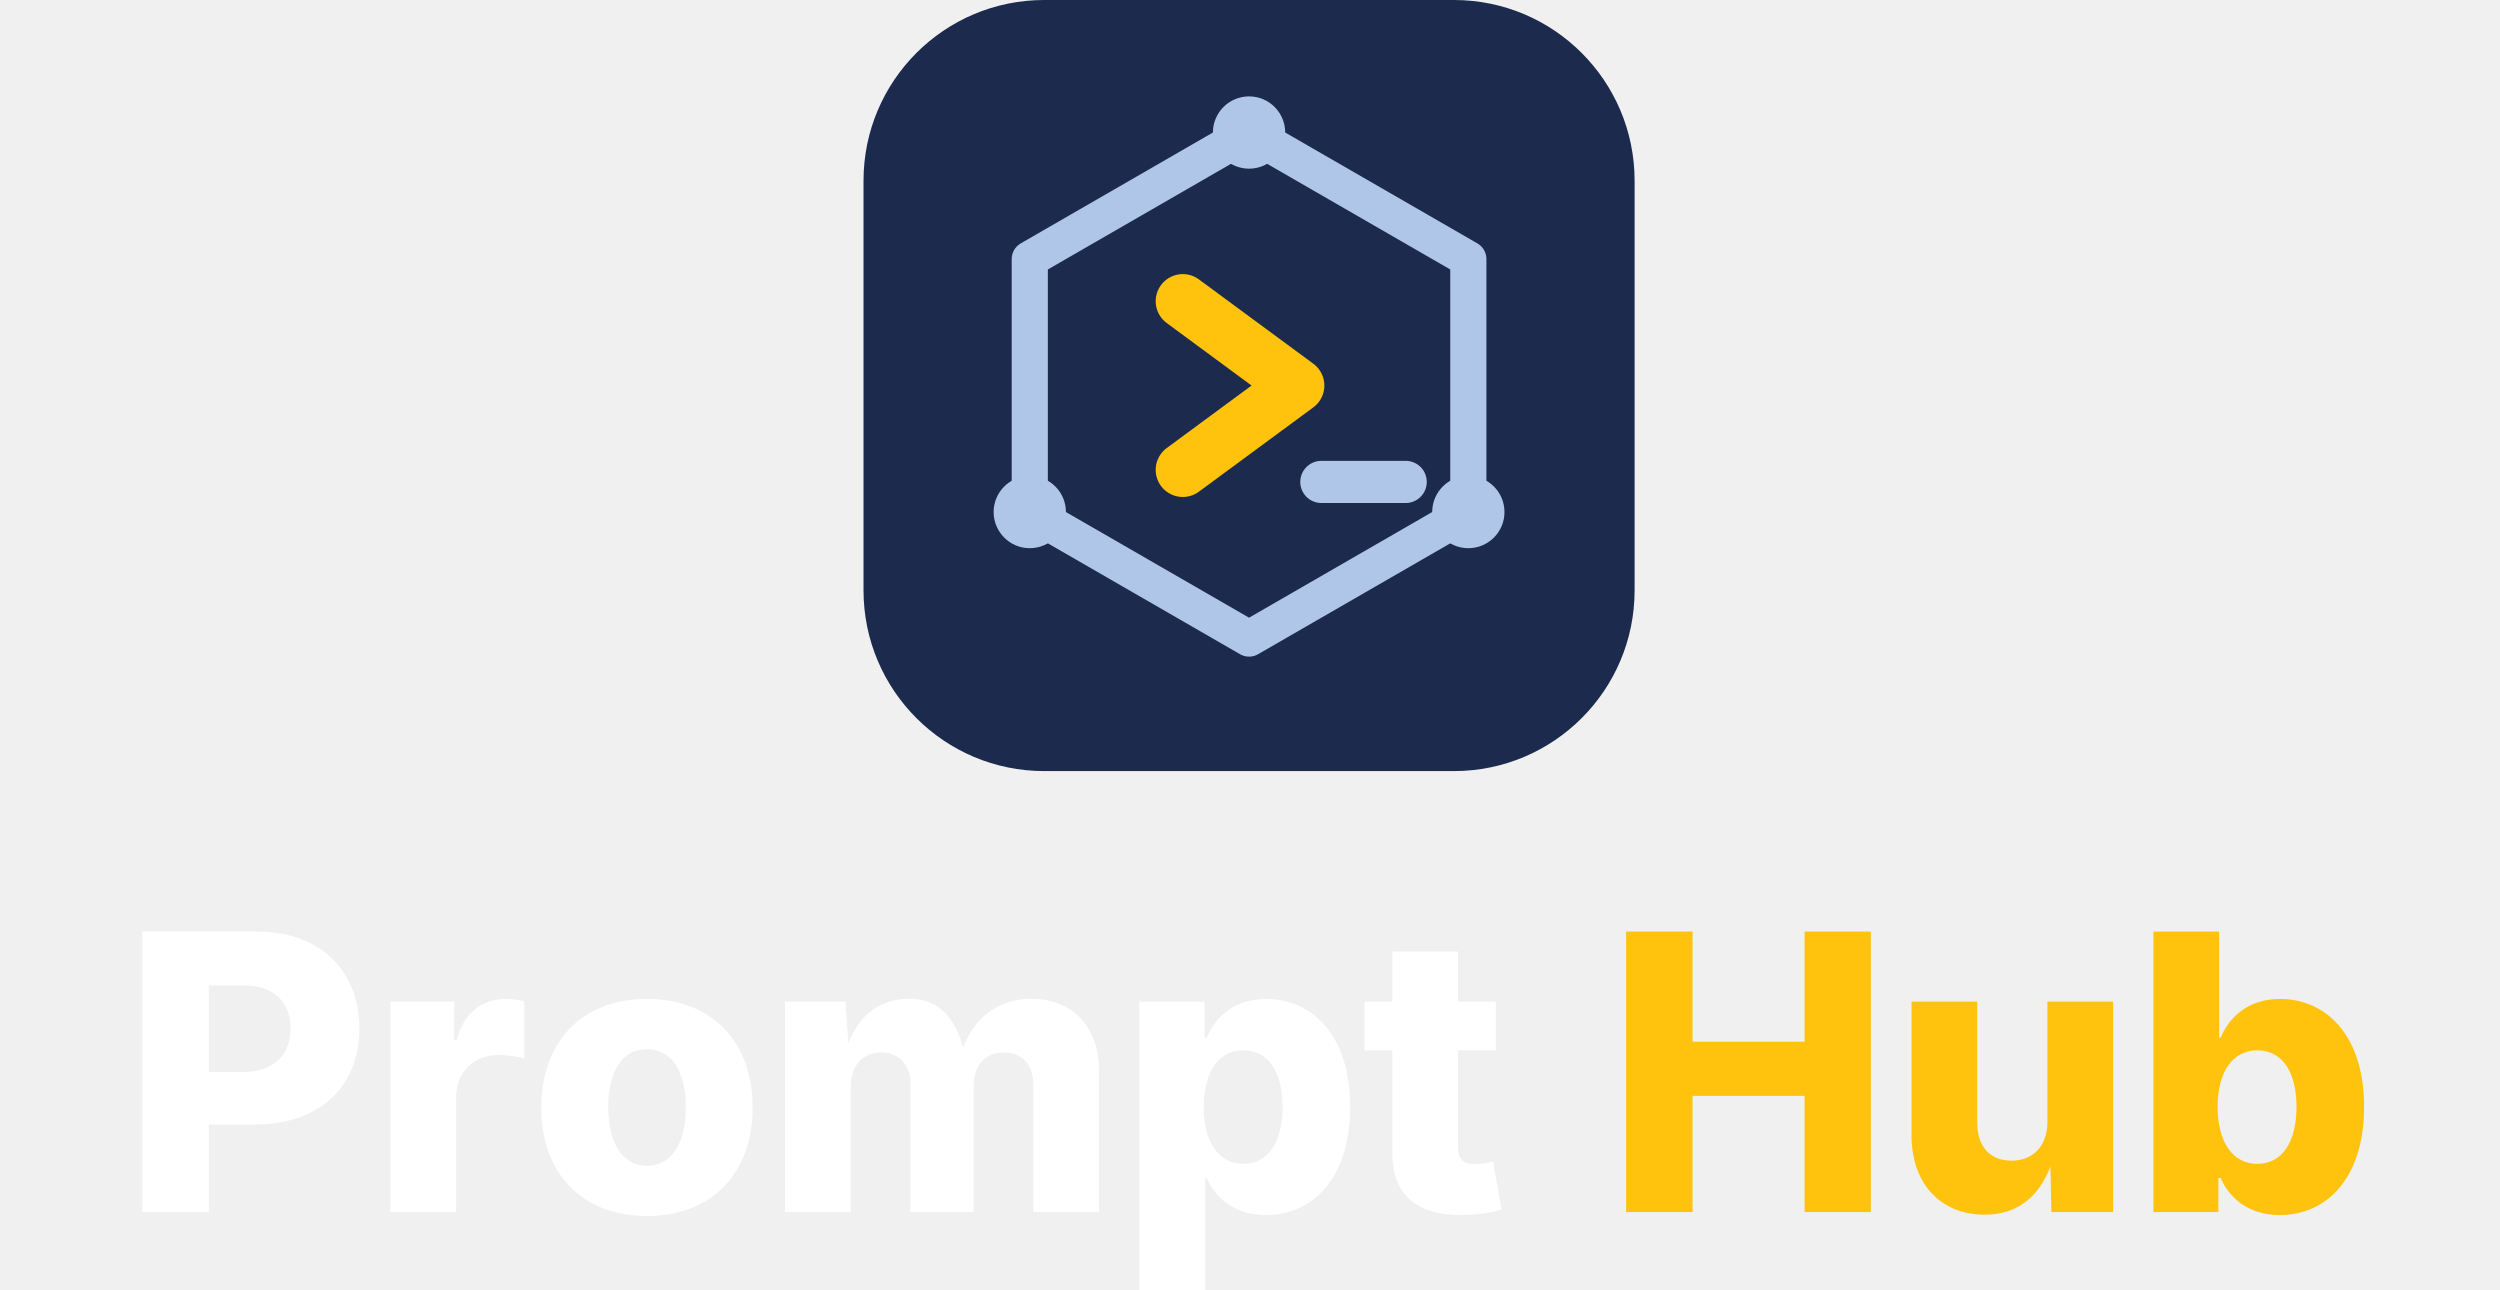
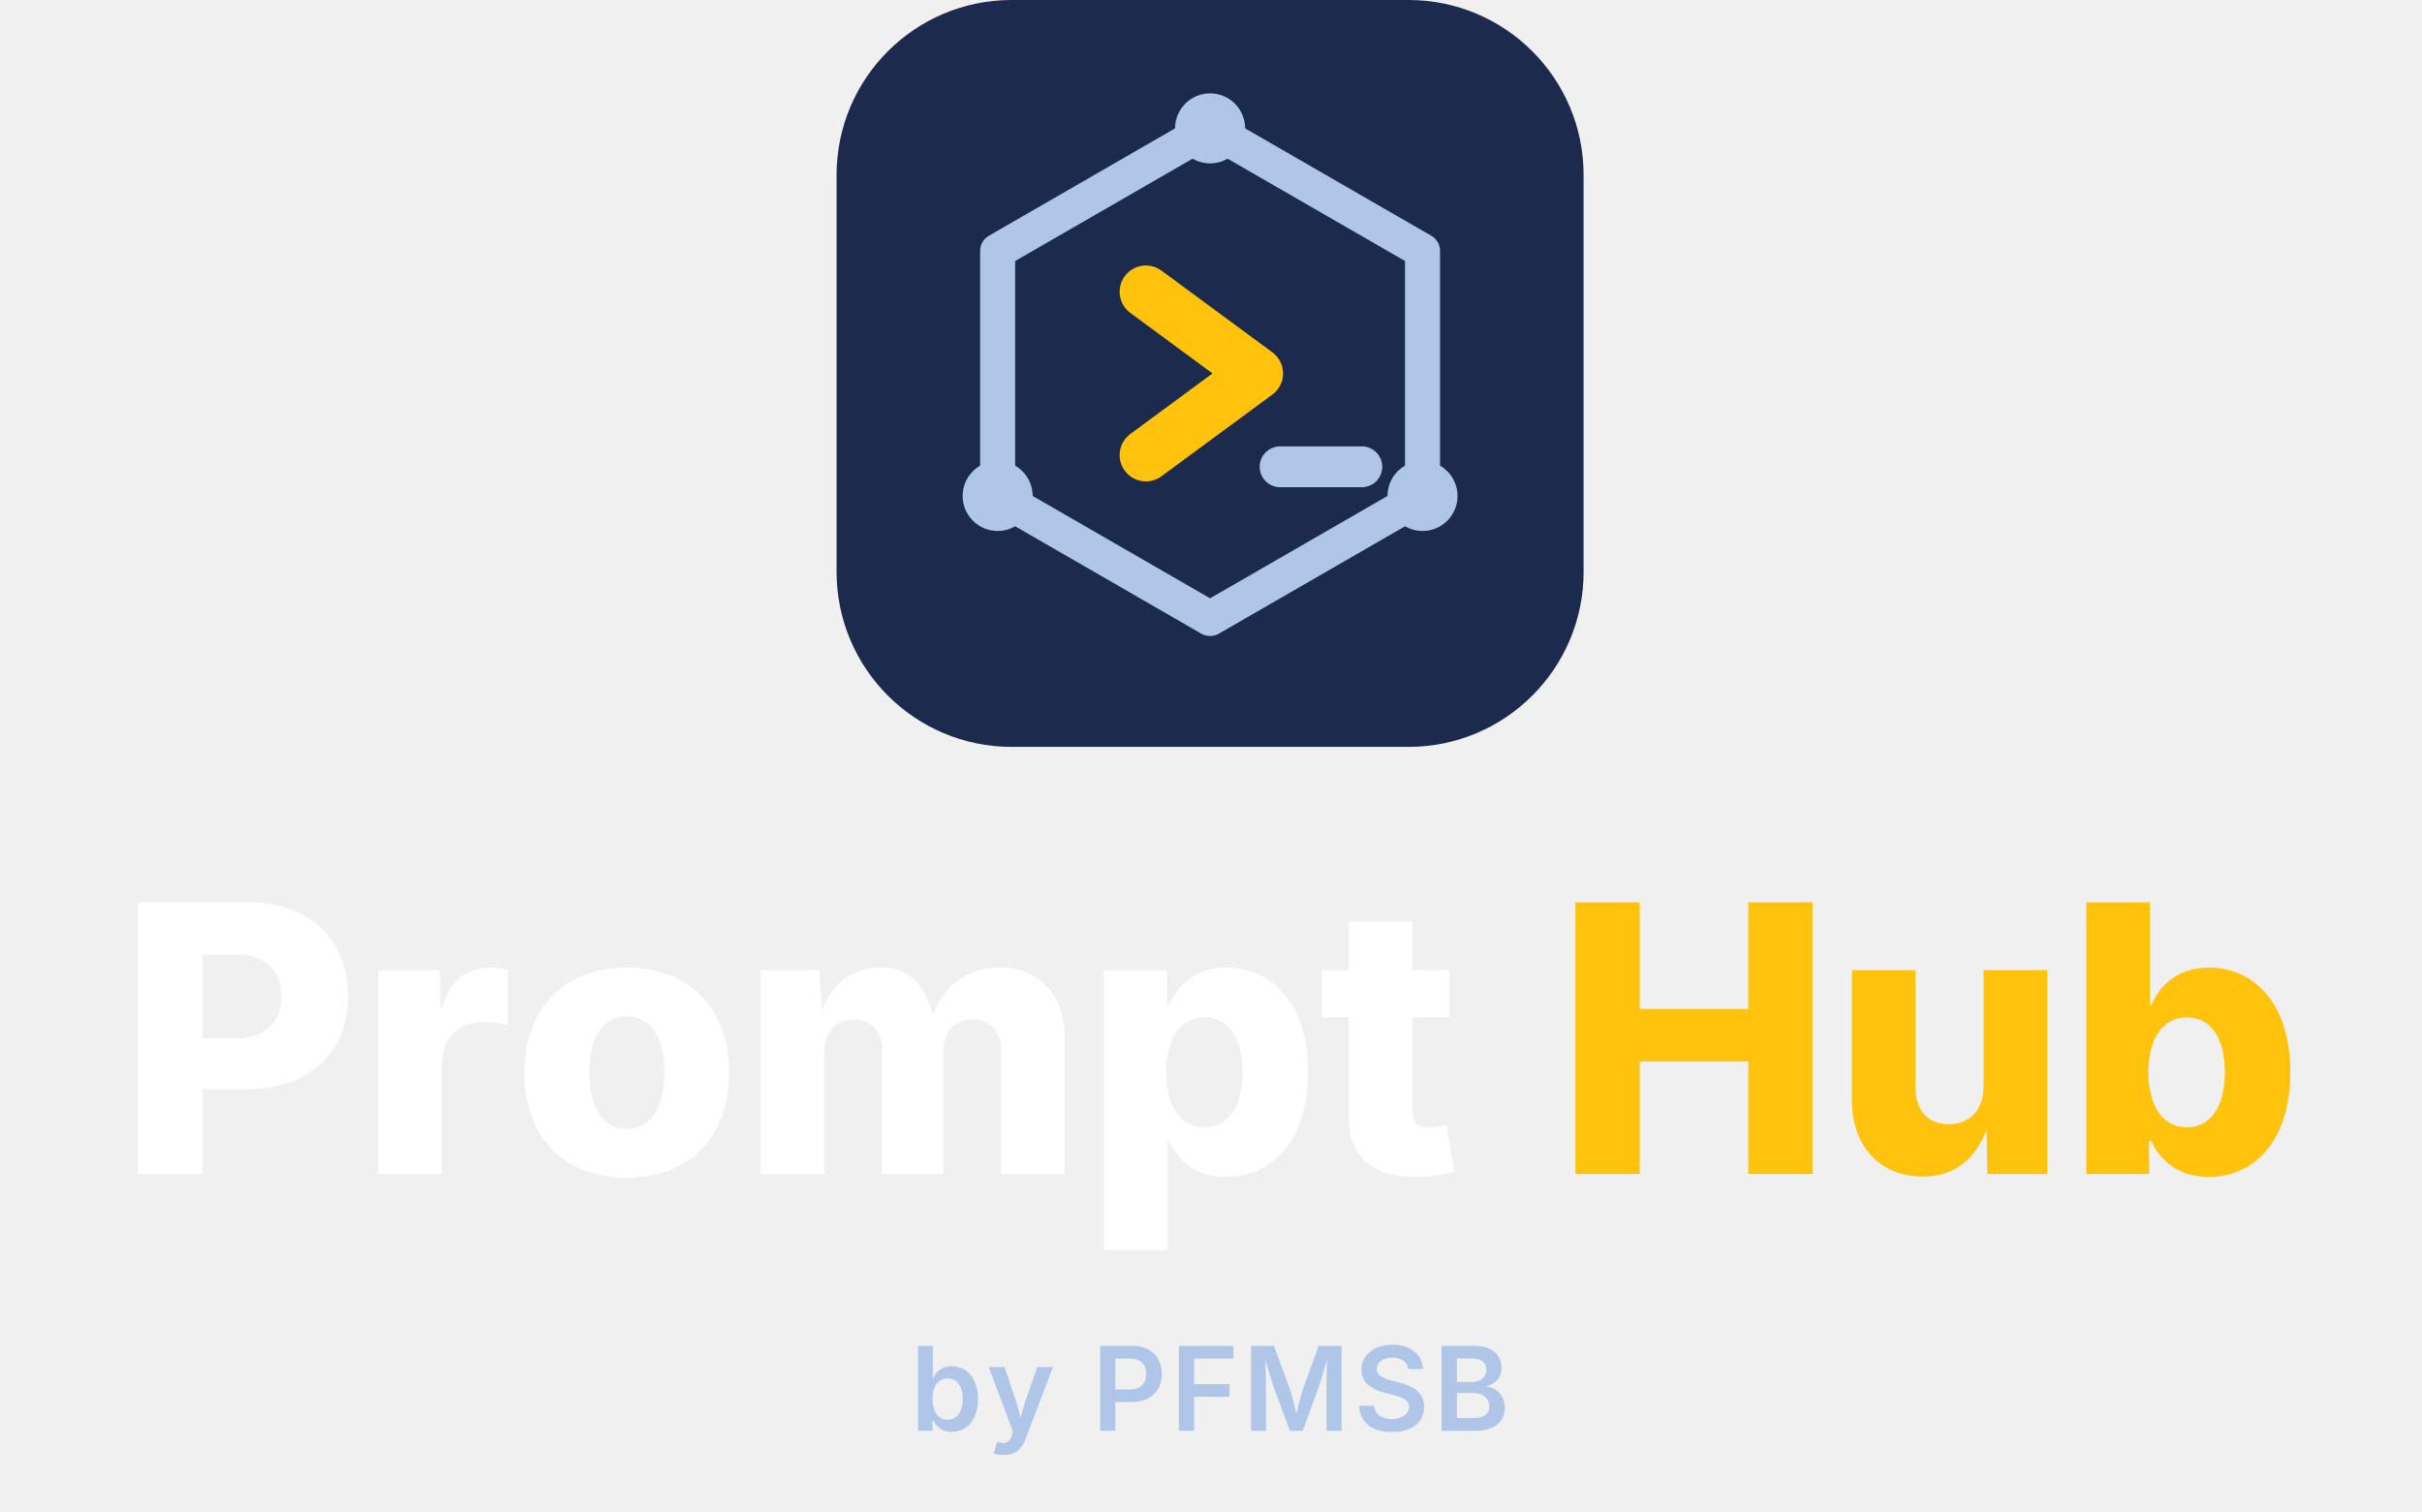
- <svg xmlns="http://www.w3.org/2000/svg" viewBox="0 0 415 214" width="415" height="214">
+ <svg xmlns="http://www.w3.org/2000/svg" viewBox="0 0 415 259" width="415" height="259">
  <g transform="translate(143.3438 0)">
    <rect width="128" height="128" rx="30" fill="#1B2A4D" />
    <g fill="none" stroke-linejoin="round" stroke-linecap="round">
      <path d="M64 22 L100.4 43 V85 L64 106 L27.6 85 V43 Z" stroke="#AFC6E9" stroke-width="6" />
      <path d="M53 50 L72 64 L53 78" stroke="#FFC20D" stroke-width="9" />
      <path d="M76 80 H90" stroke="#AFC6E9" stroke-width="7" />
    </g>
    <g fill="#AFC6E9">
      <circle cx="64" cy="22" r="6" />
      <circle cx="27.6" cy="85" r="6" />
      <circle cx="100.4" cy="85" r="6" />
    </g>
  </g>
  <path d="M3.625 0.0H14.656V-14.531H22.375C33.062 -14.531 39.656 -20.875 39.656 -30.469C39.656 -40.0 33.188 -46.562 22.688 -46.562H3.625ZM14.656 -23.25V-37.625H20.344C25.531 -37.625 28.219 -34.844 28.219 -30.469C28.219 -26.156 25.531 -23.25 20.375 -23.25ZM44.812 0.0H55.719V-19.062C55.719 -23.25 58.688 -26.062 62.719 -26.062C64.031 -26.062 66.0 -25.844 67.031 -25.5V-35.0C66.125 -35.219 64.969 -35.375 63.938 -35.375C60.094 -35.375 57.031 -33.156 55.781 -28.562H55.406V-34.938H44.812ZM87.406 0.656C98.312 0.656 104.938 -6.594 104.938 -17.344C104.938 -28.125 98.312 -35.375 87.406 -35.375C76.469 -35.375 69.844 -28.125 69.844 -17.344C69.844 -6.594 76.469 0.656 87.406 0.656ZM87.406 -7.688C83.219 -7.688 80.969 -11.594 80.969 -17.406C80.969 -23.25 83.219 -27.031 87.406 -27.031C91.594 -27.031 93.844 -23.25 93.844 -17.406C93.844 -11.594 91.594 -7.688 87.406 -7.688ZM110.312 0.0H121.219V-20.75C121.219 -24.406 123.312 -26.5 126.281 -26.5C129.188 -26.5 131.156 -24.469 131.156 -21.25V0.0H141.625V-20.969C141.625 -24.312 143.531 -26.5 146.625 -26.5C149.5 -26.5 151.531 -24.625 151.531 -21.094V0.0H162.438V-23.562C162.438 -30.938 157.781 -35.406 151.25 -35.406C146.531 -35.406 142.031 -33.031 139.906 -27.312C138.188 -33.031 135.344 -35.406 130.906 -35.406C126.688 -35.406 122.781 -33.25 120.844 -28.0L120.344 -34.938H110.312ZM169.156 13.062H180.062V-5.656H180.312C181.688 -2.5 184.781 0.5 190.125 0.5C197.875 0.5 204.125 -5.594 204.125 -17.438C204.125 -29.688 197.531 -35.375 190.188 -35.375C184.625 -35.375 181.625 -32.094 180.312 -28.938H179.938V-34.938H169.156ZM186.406 -8.0C182.25 -8.0 179.812 -11.719 179.812 -17.438C179.812 -23.219 182.25 -26.844 186.406 -26.844C190.625 -26.844 192.906 -23.125 192.906 -17.438C192.906 -11.75 190.594 -8.0 186.406 -8.0ZM228.312 -34.938H222.031V-43.25H211.125V-34.938H206.5V-26.844H211.125V-9.719C211.125 -3.062 215.031 0.5 222.438 0.5C224.5 0.5 226.812 0.281 229.25 -0.406L227.844 -8.344C227.25 -8.188 225.562 -7.969 224.812 -7.969C222.844 -7.969 222.031 -8.844 222.031 -10.688V-26.844H228.312Z" transform="translate(20.0 201.2)" fill="#FFFFFF" />
  <path d="M3.625 0.0H14.656V-19.281H33.25V0.0H44.25V-46.562H33.25V-28.281H14.656V-46.562H3.625ZM63.125 0.438C68.75 0.438 72.188 -2.688 74.062 -7.562L74.219 0.0H84.469V-34.938H73.562V-15.0C73.562 -10.938 71.156 -8.531 67.594 -8.531C64.031 -8.531 61.906 -10.875 61.906 -14.812V-34.938H51.0V-12.688C51.0 -4.781 55.781 0.438 63.125 0.438ZM112.125 0.5C119.875 0.5 126.125 -5.594 126.125 -17.438C126.125 -29.688 119.531 -35.375 112.188 -35.375C106.625 -35.375 103.625 -32.094 102.312 -28.938H102.062V-46.562H91.156V0.0H101.938V-5.656H102.312C103.688 -2.5 106.781 0.5 112.125 0.5ZM108.406 -8.0C104.25 -8.0 101.812 -11.719 101.812 -17.438C101.812 -23.219 104.25 -26.844 108.406 -26.844C112.625 -26.844 114.906 -23.125 114.906 -17.438C114.906 -11.75 112.594 -8.0 108.406 -8.0Z" transform="translate(266.3125 201.2)" fill="#FFC20D" />
+   <path d="M7.109 0.195C9.697 0.195 11.621 -1.855 11.621 -5.439C11.621 -9.072 9.639 -11.055 7.119 -11.055C5.176 -11.055 4.375 -9.883 3.994 -9.111H3.887V-14.551H1.348V0.0H3.828V-1.729H3.994C4.385 -0.938 5.234 0.195 7.109 0.195ZM6.426 -1.895C4.766 -1.895 3.838 -3.32 3.838 -5.449C3.838 -7.578 4.746 -8.965 6.426 -8.965C8.145 -8.965 9.014 -7.48 9.014 -5.449C9.014 -3.398 8.125 -1.895 6.426 -1.895ZM14.321 3.896C14.662 4.033 15.297 4.16 16.02 4.16C17.993 4.16 19.116 3.154 19.78 1.406L24.467 -10.918H21.782L19.721 -4.98C19.399 -4.043 19.155 -3.096 18.911 -2.139C18.696 -3.096 18.481 -4.033 18.168 -4.98L16.176 -10.918H13.461L17.582 0.039L17.426 0.732C17.163 1.982 16.362 2.295 15.219 1.992L14.916 1.914ZM32.552 0.0H35.159V-4.922H37.952C41.312 -4.922 43.118 -6.943 43.118 -9.736C43.118 -12.51 41.341 -14.551 37.991 -14.551H32.552ZM35.159 -7.07V-12.363H37.591C39.583 -12.363 40.452 -11.289 40.452 -9.736C40.452 -8.184 39.583 -7.07 37.611 -7.07ZM46.052 0.0H48.66V-5.82H54.714V-7.988H48.66V-12.354H55.369V-14.551H46.052ZM58.41 0.0H60.969V-7.344C60.969 -8.447 60.91 -10.459 60.871 -12.109C61.408 -10.234 61.994 -8.291 62.336 -7.344L65.061 0.0H67.277L69.963 -7.344C70.305 -8.32 70.92 -10.322 71.418 -12.188C71.389 -10.459 71.33 -8.428 71.33 -7.344V0.0H73.928V-14.551H69.992L67.258 -7.041C66.975 -6.172 66.525 -4.375 66.184 -2.939C65.852 -4.395 65.393 -6.182 65.1 -7.041L62.336 -14.551H58.41ZM82.565 0.225C86.041 0.225 88.073 -1.523 88.073 -4.082C88.073 -6.621 85.954 -7.744 83.795 -8.262L82.438 -8.613C81.256 -8.906 79.957 -9.395 79.957 -10.615C79.957 -11.719 80.954 -12.529 82.594 -12.529C84.166 -12.529 85.221 -11.807 85.348 -10.566H87.877C87.809 -12.998 85.739 -14.746 82.633 -14.746C79.586 -14.746 77.321 -13.027 77.321 -10.459C77.321 -8.408 78.756 -7.178 81.188 -6.553L82.838 -6.123C84.411 -5.713 85.465 -5.234 85.465 -4.102C85.465 -2.852 84.264 -2.002 82.545 -2.002C80.905 -2.002 79.606 -2.744 79.489 -4.277H76.92C77.037 -1.406 79.176 0.225 82.565 0.225ZM91.065 0.0H96.934C100.264 0.0 101.895 -1.699 101.895 -3.965C101.895 -6.162 100.333 -7.451 98.79 -7.529V-7.676C100.206 -8.008 101.329 -9.004 101.329 -10.771C101.329 -12.93 99.776 -14.551 96.632 -14.551H91.065ZM93.673 -2.178V-6.465H96.612C98.233 -6.465 99.249 -5.459 99.249 -4.16C99.249 -3.008 98.448 -2.178 96.524 -2.178ZM93.673 -8.35V-12.383H96.358C97.921 -12.383 98.721 -11.562 98.721 -10.439C98.721 -9.15 97.677 -8.35 96.3 -8.35Z" transform="translate(155.9518 245.2)" fill="#AFC6E9" />
</svg>
